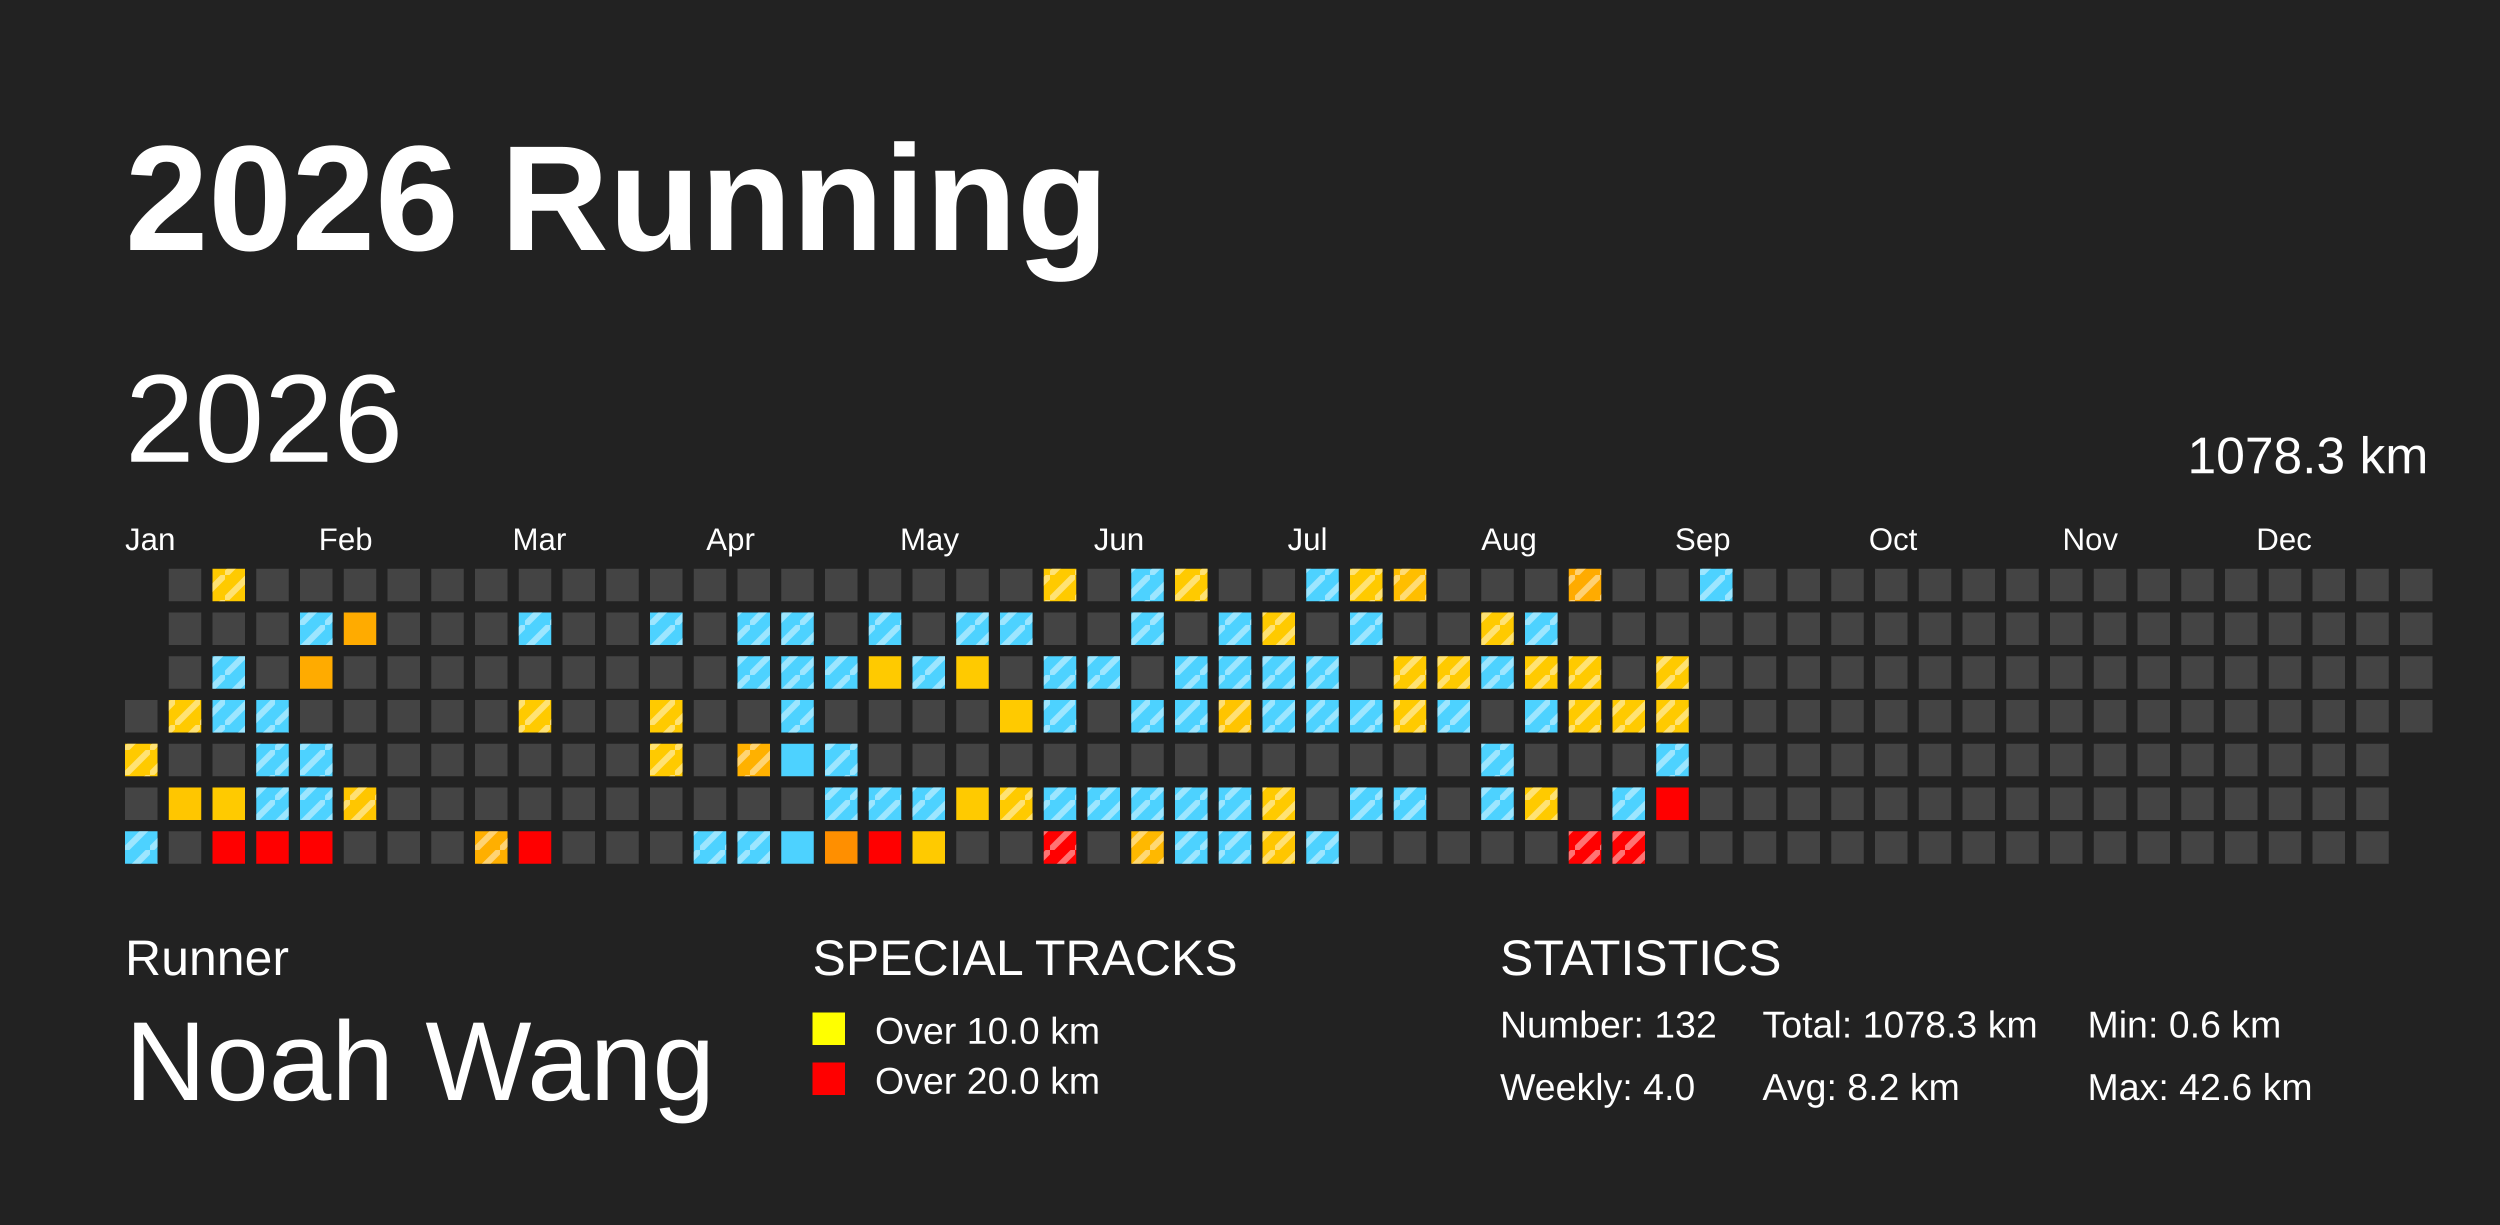
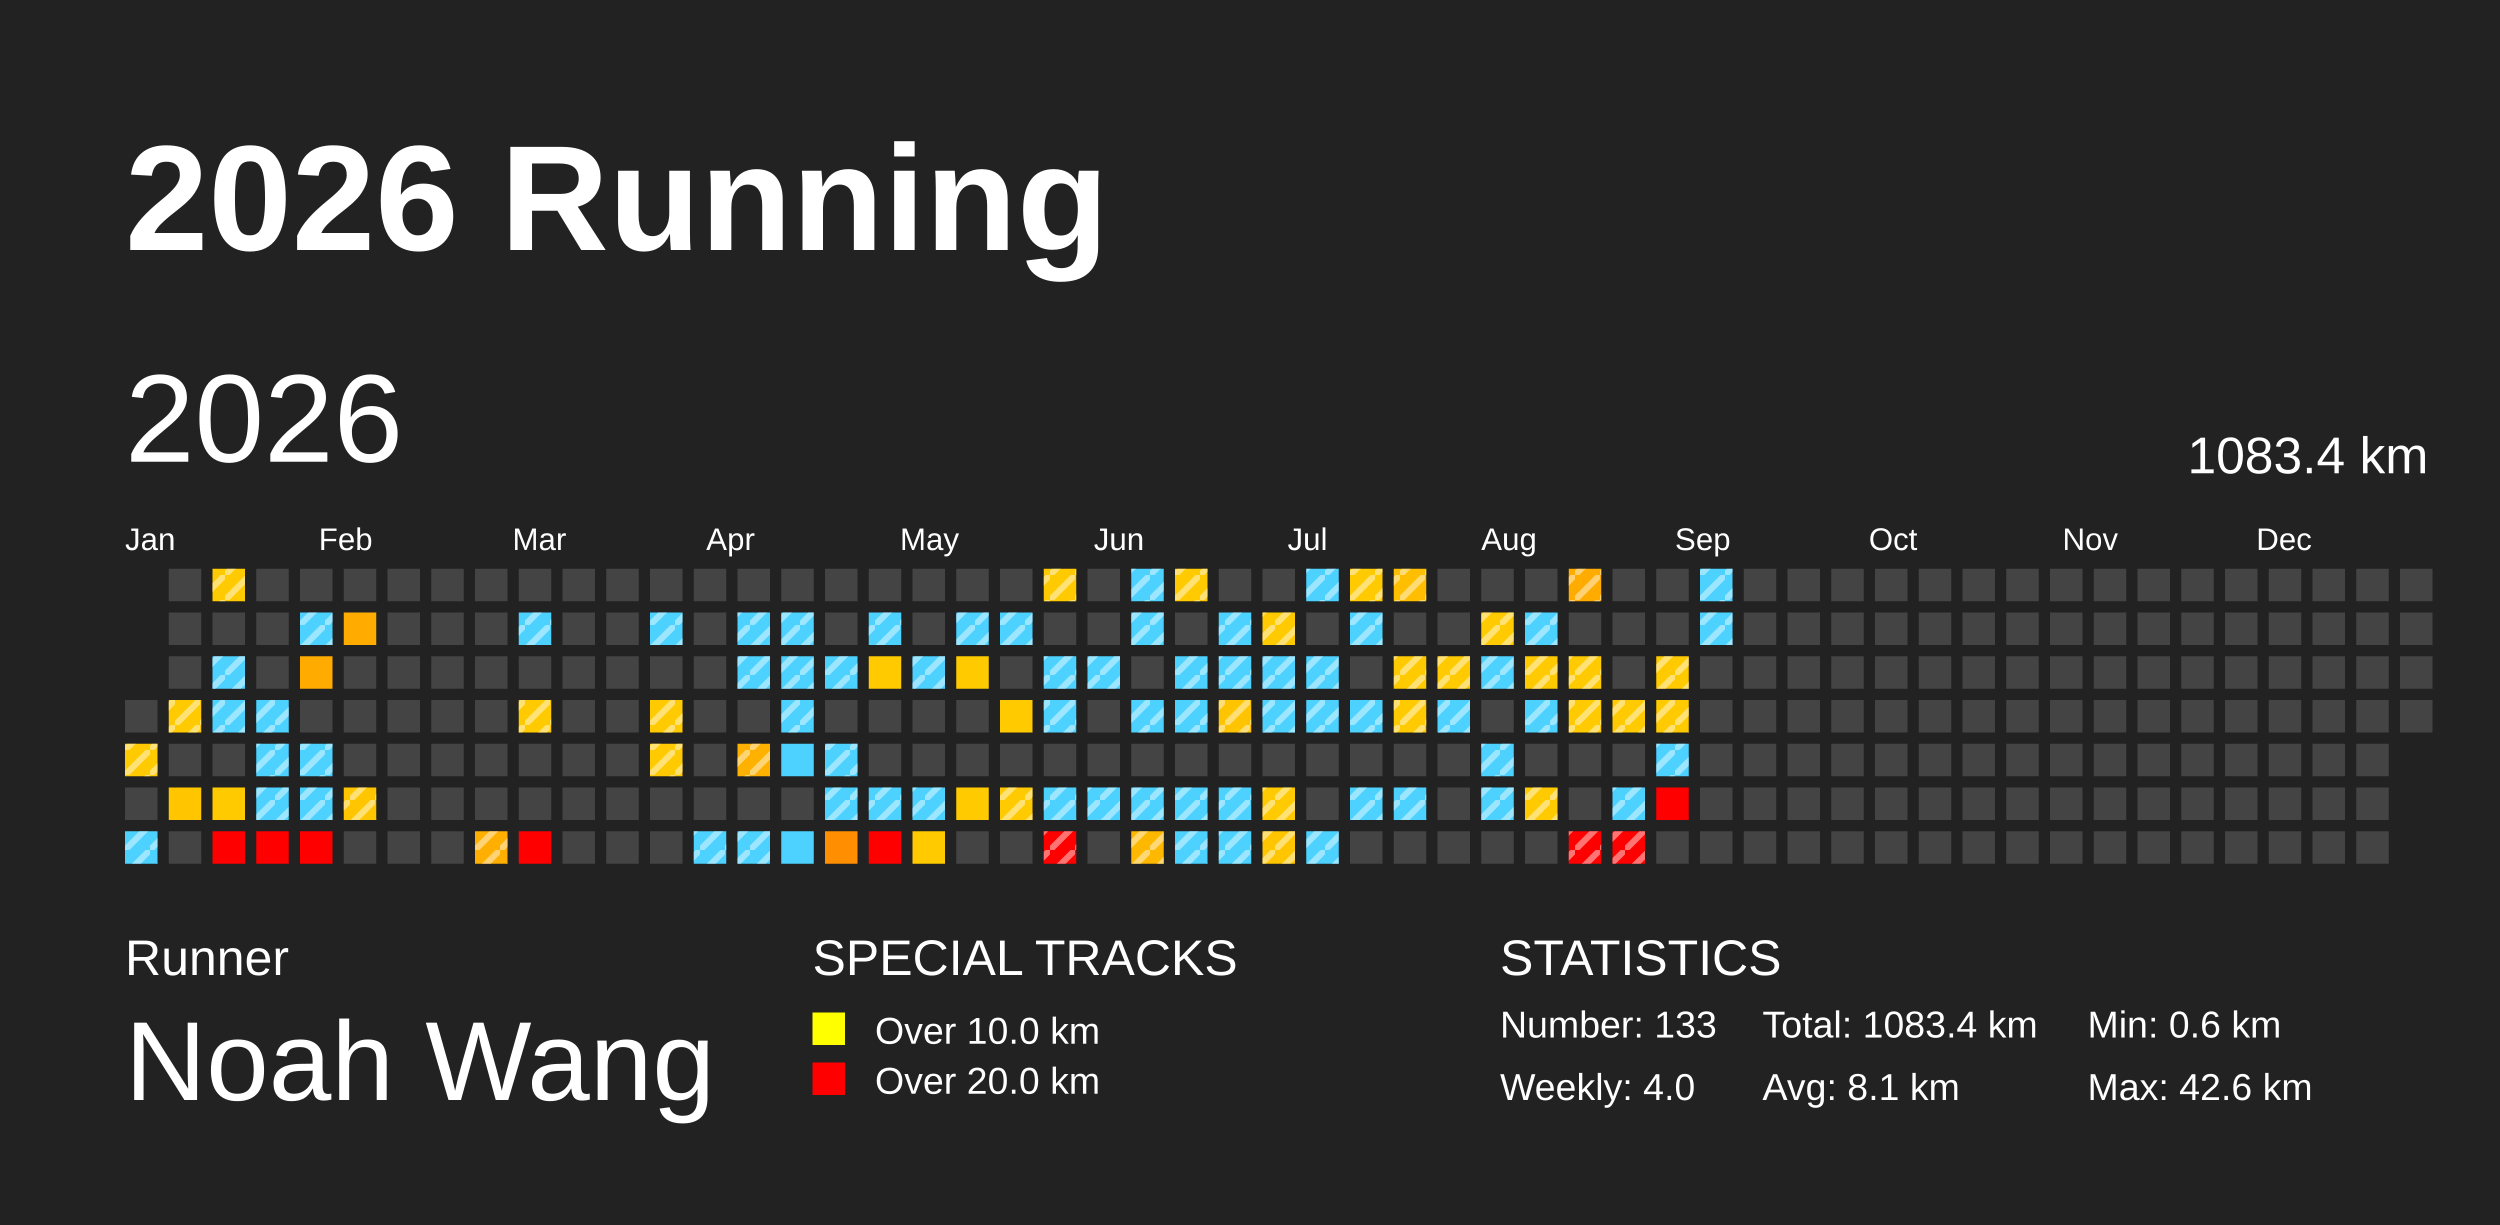
<svg xmlns="http://www.w3.org/2000/svg" baseProfile="full" height="98mm" version="1.1" viewBox="0,0,200,98" width="200mm">
  <defs>
    <pattern height="2" id="indoor-stripe" patternUnits="userSpaceOnUse" width="2">
      <line stroke="white" stroke-opacity="0.45" stroke-width="0.5" x1="0" x2="2" y1="2" y2="0" />
    </pattern>
  </defs>
  <rect fill="#222222" height="98" width="200" x="0" y="0" />
  <text fill="#FFFFFF" style="font-size:12px; font-family:Arial; font-weight:bold;" x="10" y="20">2026 Running</text>
  <text fill="#FFFFFF" style="font-size:4px; font-family:Arial" x="10" y="78">Runner</text>
  <text fill="#FFFFFF" style="font-size:9px; font-family:Arial" x="10" y="88">Noah Wang</text>
  <text fill="#FFFFFF" style="font-size:4px; font-family:Arial" x="65" y="78">SPECIAL TRACKS</text>
  <rect fill="yellow" height="2.6" width="2.6" x="65" y="81" />
  <text fill="#FFFFFF" style="font-size:3px; font-family:Arial" x="70" y="83.5">Over 10.0 km</text>
  <rect fill="red" height="2.6" width="2.6" x="65" y="85" />
  <text fill="#FFFFFF" style="font-size:3px; font-family:Arial" x="70" y="87.5">Over 20.0 km</text>
  <text fill="#FFFFFF" style="font-size:4px; font-family:Arial" x="120" y="78">STATISTICS</text>
-   <text fill="#FFFFFF" style="font-size:3px; font-family:Arial" x="120" y="83">Number: 132</text>
+   <text fill="#FFFFFF" style="font-size:3px; font-family:Arial" x="120" y="83">Number: 133</text>
  <text fill="#FFFFFF" style="font-size:3px; font-family:Arial" x="120" y="88">Weekly: 4.0</text>
-   <text fill="#FFFFFF" style="font-size:3px; font-family:Arial" x="141" y="83">Total: 1078.3 km</text>
-   <text fill="#FFFFFF" style="font-size:3px; font-family:Arial" x="141" y="88">Avg: 8.2 km</text>
+   <text fill="#FFFFFF" style="font-size:3px; font-family:Arial" x="141" y="83">Total: 1083.4 km</text>
+   <text fill="#FFFFFF" style="font-size:3px; font-family:Arial" x="141" y="88">Avg: 8.1 km</text>
  <text fill="#FFFFFF" style="font-size:3px; font-family:Arial" x="167" y="83">Min: 0.6 km</text>
  <text fill="#FFFFFF" style="font-size:3px; font-family:Arial" x="167" y="88">Max: 42.6 km</text>
  <text dominant-baseline="hanging" fill="#FFFFFF" style="font-size:10.0px; font-family:Arial;" x="10" y="30">2026</text>
-   <text dominant-baseline="hanging" fill="#FFFFFF" style="font-size:4.125px; font-family:Arial;" x="175" y="35">1078.3 km</text>
+   <text dominant-baseline="hanging" fill="#FFFFFF" style="font-size:4.125px; font-family:Arial;" x="175" y="35">1083.4 km</text>
  <text fill="#FFFFFF" style="font-size:2.5px; font-family:Arial" x="10.0" y="44">Jan</text>
  <text fill="#FFFFFF" style="font-size:2.5px; font-family:Arial" x="25.5" y="44">Feb</text>
  <text fill="#FFFFFF" style="font-size:2.5px; font-family:Arial" x="41.0" y="44">Mar</text>
  <text fill="#FFFFFF" style="font-size:2.5px; font-family:Arial" x="56.5" y="44">Apr</text>
  <text fill="#FFFFFF" style="font-size:2.5px; font-family:Arial" x="72.0" y="44">May</text>
  <text fill="#FFFFFF" style="font-size:2.5px; font-family:Arial" x="87.5" y="44">Jun</text>
  <text fill="#FFFFFF" style="font-size:2.5px; font-family:Arial" x="103.0" y="44">Jul</text>
  <text fill="#FFFFFF" style="font-size:2.5px; font-family:Arial" x="118.5" y="44">Aug</text>
  <text fill="#FFFFFF" style="font-size:2.5px; font-family:Arial" x="134.0" y="44">Sep</text>
  <text fill="#FFFFFF" style="font-size:2.5px; font-family:Arial" x="149.5" y="44">Oct</text>
  <text fill="#FFFFFF" style="font-size:2.5px; font-family:Arial" x="165.0" y="44">Nov</text>
  <text fill="#FFFFFF" style="font-size:2.5px; font-family:Arial" x="180.5" y="44">Dec</text>
  <rect fill="#444444" height="2.6" width="2.6" x="10.0" y="56.0" />
  <rect fill="#ffca00" height="2.6" width="2.6" x="10.0" y="59.5" />
  <rect fill="url(#indoor-stripe)" height="2.6" style="pointer-events: none;" width="2.6" x="10.0" y="59.5" />
  <rect fill="#444444" height="2.6" width="2.6" x="10.0" y="63.0" />
  <rect fill="#4dd2ff" height="2.6" width="2.6" x="10.0" y="66.5" />
  <rect fill="url(#indoor-stripe)" height="2.6" style="pointer-events: none;" width="2.6" x="10.0" y="66.5" />
  <rect fill="#444444" height="2.6" width="2.6" x="13.5" y="45.5" />
  <rect fill="#444444" height="2.6" width="2.6" x="13.5" y="49.0" />
  <rect fill="#444444" height="2.6" width="2.6" x="13.5" y="52.5" />
  <rect fill="#ffca00" height="2.6" width="2.6" x="13.5" y="56.0" />
  <rect fill="url(#indoor-stripe)" height="2.6" style="pointer-events: none;" width="2.6" x="13.5" y="56.0" />
  <rect fill="#444444" height="2.6" width="2.6" x="13.5" y="59.5" />
  <rect fill="#ffc600" height="2.6" width="2.6" x="13.5" y="63.0" />
  <rect fill="#444444" height="2.6" width="2.6" x="13.5" y="66.5" />
  <rect fill="#ffca00" height="2.6" width="2.6" x="17.0" y="45.5" />
  <rect fill="url(#indoor-stripe)" height="2.6" style="pointer-events: none;" width="2.6" x="17.0" y="45.5" />
  <rect fill="#444444" height="2.6" width="2.6" x="17.0" y="49.0" />
  <rect fill="#4dd2ff" height="2.6" width="2.6" x="17.0" y="52.5" />
  <rect fill="url(#indoor-stripe)" height="2.6" style="pointer-events: none;" width="2.6" x="17.0" y="52.5" />
  <rect fill="#4dd2ff" height="2.6" width="2.6" x="17.0" y="56.0" />
  <rect fill="url(#indoor-stripe)" height="2.6" style="pointer-events: none;" width="2.6" x="17.0" y="56.0" />
  <rect fill="#444444" height="2.6" width="2.6" x="17.0" y="59.5" />
  <rect fill="#ffca00" height="2.6" width="2.6" x="17.0" y="63.0" />
  <rect fill="red" height="2.6" width="2.6" x="17.0" y="66.5" />
  <rect fill="#444444" height="2.6" width="2.6" x="20.5" y="45.5" />
  <rect fill="#444444" height="2.6" width="2.6" x="20.5" y="49.0" />
  <rect fill="#444444" height="2.6" width="2.6" x="20.5" y="52.5" />
  <rect fill="#4dd2ff" height="2.6" width="2.6" x="20.5" y="56.0" />
  <rect fill="url(#indoor-stripe)" height="2.6" style="pointer-events: none;" width="2.6" x="20.5" y="56.0" />
  <rect fill="#4dd2ff" height="2.6" width="2.6" x="20.5" y="59.5" />
  <rect fill="url(#indoor-stripe)" height="2.6" style="pointer-events: none;" width="2.6" x="20.5" y="59.5" />
  <rect fill="#4dd2ff" height="2.6" width="2.6" x="20.5" y="63.0" />
  <rect fill="url(#indoor-stripe)" height="2.6" style="pointer-events: none;" width="2.6" x="20.5" y="63.0" />
  <rect fill="red" height="2.6" width="2.6" x="20.5" y="66.5" />
  <rect fill="#444444" height="2.6" width="2.6" x="24.0" y="45.5" />
  <rect fill="#4dd2ff" height="2.6" width="2.6" x="24.0" y="49.0" />
  <rect fill="url(#indoor-stripe)" height="2.6" style="pointer-events: none;" width="2.6" x="24.0" y="49.0" />
  <rect fill="#ffab00" height="2.6" width="2.6" x="24.0" y="52.5" />
  <rect fill="#444444" height="2.6" width="2.6" x="24.0" y="56.0" />
  <rect fill="#4dd2ff" height="2.6" width="2.6" x="24.0" y="59.5" />
  <rect fill="url(#indoor-stripe)" height="2.6" style="pointer-events: none;" width="2.6" x="24.0" y="59.5" />
  <rect fill="#4dd2ff" height="2.6" width="2.6" x="24.0" y="63.0" />
  <rect fill="url(#indoor-stripe)" height="2.6" style="pointer-events: none;" width="2.6" x="24.0" y="63.0" />
  <rect fill="red" height="2.6" width="2.6" x="24.0" y="66.5" />
  <rect fill="#444444" height="2.6" width="2.6" x="27.5" y="45.5" />
  <rect fill="#ffab00" height="2.6" width="2.6" x="27.5" y="49.0" />
  <rect fill="#444444" height="2.6" width="2.6" x="27.5" y="52.5" />
  <rect fill="#444444" height="2.6" width="2.6" x="27.5" y="56.0" />
  <rect fill="#444444" height="2.6" width="2.6" x="27.5" y="59.5" />
  <rect fill="#ffc600" height="2.6" width="2.6" x="27.5" y="63.0" />
  <rect fill="url(#indoor-stripe)" height="2.6" style="pointer-events: none;" width="2.6" x="27.5" y="63.0" />
  <rect fill="#444444" height="2.6" width="2.6" x="27.5" y="66.5" />
  <rect fill="#444444" height="2.6" width="2.6" x="31.0" y="45.5" />
  <rect fill="#444444" height="2.6" width="2.6" x="31.0" y="49.0" />
  <rect fill="#444444" height="2.6" width="2.6" x="31.0" y="52.5" />
  <rect fill="#444444" height="2.6" width="2.6" x="31.0" y="56.0" />
  <rect fill="#444444" height="2.6" width="2.6" x="31.0" y="59.5" />
  <rect fill="#444444" height="2.6" width="2.6" x="31.0" y="63.0" />
  <rect fill="#444444" height="2.6" width="2.6" x="31.0" y="66.5" />
  <rect fill="#444444" height="2.6" width="2.6" x="34.5" y="45.5" />
  <rect fill="#444444" height="2.6" width="2.6" x="34.5" y="49.0" />
  <rect fill="#444444" height="2.6" width="2.6" x="34.5" y="52.5" />
  <rect fill="#444444" height="2.6" width="2.6" x="34.5" y="56.0" />
  <rect fill="#444444" height="2.6" width="2.6" x="34.5" y="59.5" />
  <rect fill="#444444" height="2.6" width="2.6" x="34.5" y="63.0" />
  <rect fill="#444444" height="2.6" width="2.6" x="34.5" y="66.5" />
  <rect fill="#444444" height="2.6" width="2.6" x="38.0" y="45.5" />
  <rect fill="#444444" height="2.6" width="2.6" x="38.0" y="49.0" />
  <rect fill="#444444" height="2.6" width="2.6" x="38.0" y="52.5" />
  <rect fill="#444444" height="2.6" width="2.6" x="38.0" y="56.0" />
  <rect fill="#444444" height="2.6" width="2.6" x="38.0" y="59.5" />
  <rect fill="#444444" height="2.6" width="2.6" x="38.0" y="63.0" />
  <rect fill="#ffaf00" height="2.6" width="2.6" x="38.0" y="66.5" />
  <rect fill="url(#indoor-stripe)" height="2.6" style="pointer-events: none;" width="2.6" x="38.0" y="66.5" />
  <rect fill="#444444" height="2.6" width="2.6" x="41.5" y="45.5" />
  <rect fill="#4dd2ff" height="2.6" width="2.6" x="41.5" y="49.0" />
  <rect fill="url(#indoor-stripe)" height="2.6" style="pointer-events: none;" width="2.6" x="41.5" y="49.0" />
  <rect fill="#444444" height="2.6" width="2.6" x="41.5" y="52.5" />
  <rect fill="#ffca00" height="2.6" width="2.6" x="41.5" y="56.0" />
  <rect fill="url(#indoor-stripe)" height="2.6" style="pointer-events: none;" width="2.6" x="41.5" y="56.0" />
  <rect fill="#444444" height="2.6" width="2.6" x="41.5" y="59.5" />
  <rect fill="#444444" height="2.6" width="2.6" x="41.5" y="63.0" />
  <rect fill="red" height="2.6" width="2.6" x="41.5" y="66.5" />
  <rect fill="#444444" height="2.6" width="2.6" x="45.0" y="45.5" />
  <rect fill="#444444" height="2.6" width="2.6" x="45.0" y="49.0" />
  <rect fill="#444444" height="2.6" width="2.6" x="45.0" y="52.5" />
  <rect fill="#444444" height="2.6" width="2.6" x="45.0" y="56.0" />
  <rect fill="#444444" height="2.6" width="2.6" x="45.0" y="59.5" />
  <rect fill="#444444" height="2.6" width="2.6" x="45.0" y="63.0" />
  <rect fill="#444444" height="2.6" width="2.6" x="45.0" y="66.5" />
  <rect fill="#444444" height="2.6" width="2.6" x="48.5" y="45.5" />
  <rect fill="#444444" height="2.6" width="2.6" x="48.5" y="49.0" />
  <rect fill="#444444" height="2.6" width="2.6" x="48.5" y="52.5" />
  <rect fill="#444444" height="2.6" width="2.6" x="48.5" y="56.0" />
  <rect fill="#444444" height="2.6" width="2.6" x="48.5" y="59.5" />
  <rect fill="#444444" height="2.6" width="2.6" x="48.5" y="63.0" />
  <rect fill="#444444" height="2.6" width="2.6" x="48.5" y="66.5" />
  <rect fill="#444444" height="2.6" width="2.6" x="52.0" y="45.5" />
  <rect fill="#4dd2ff" height="2.6" width="2.6" x="52.0" y="49.0" />
  <rect fill="url(#indoor-stripe)" height="2.6" style="pointer-events: none;" width="2.6" x="52.0" y="49.0" />
  <rect fill="#444444" height="2.6" width="2.6" x="52.0" y="52.5" />
  <rect fill="#ffca00" height="2.6" width="2.6" x="52.0" y="56.0" />
  <rect fill="url(#indoor-stripe)" height="2.6" style="pointer-events: none;" width="2.6" x="52.0" y="56.0" />
  <rect fill="#ffca00" height="2.6" width="2.6" x="52.0" y="59.5" />
  <rect fill="url(#indoor-stripe)" height="2.6" style="pointer-events: none;" width="2.6" x="52.0" y="59.5" />
  <rect fill="#444444" height="2.6" width="2.6" x="52.0" y="63.0" />
  <rect fill="#444444" height="2.6" width="2.6" x="52.0" y="66.5" />
  <rect fill="#444444" height="2.6" width="2.6" x="55.5" y="45.5" />
  <rect fill="#444444" height="2.6" width="2.6" x="55.5" y="49.0" />
  <rect fill="#444444" height="2.6" width="2.6" x="55.5" y="52.5" />
  <rect fill="#444444" height="2.6" width="2.6" x="55.5" y="56.0" />
  <rect fill="#444444" height="2.6" width="2.6" x="55.5" y="59.5" />
  <rect fill="#444444" height="2.6" width="2.6" x="55.5" y="63.0" />
  <rect fill="#4dd2ff" height="2.6" width="2.6" x="55.5" y="66.5" />
  <rect fill="url(#indoor-stripe)" height="2.6" style="pointer-events: none;" width="2.6" x="55.5" y="66.5" />
  <rect fill="#444444" height="2.6" width="2.6" x="59.0" y="45.5" />
  <rect fill="#4dd2ff" height="2.6" width="2.6" x="59.0" y="49.0" />
  <rect fill="url(#indoor-stripe)" height="2.6" style="pointer-events: none;" width="2.6" x="59.0" y="49.0" />
  <rect fill="#4dd2ff" height="2.6" width="2.6" x="59.0" y="52.5" />
  <rect fill="url(#indoor-stripe)" height="2.6" style="pointer-events: none;" width="2.6" x="59.0" y="52.5" />
  <rect fill="#444444" height="2.6" width="2.6" x="59.0" y="56.0" />
  <rect fill="#ffb100" height="2.6" width="2.6" x="59.0" y="59.5" />
  <rect fill="url(#indoor-stripe)" height="2.6" style="pointer-events: none;" width="2.6" x="59.0" y="59.5" />
  <rect fill="#444444" height="2.6" width="2.6" x="59.0" y="63.0" />
  <rect fill="#4dd2ff" height="2.6" width="2.6" x="59.0" y="66.5" />
  <rect fill="url(#indoor-stripe)" height="2.6" style="pointer-events: none;" width="2.6" x="59.0" y="66.5" />
  <rect fill="#444444" height="2.6" width="2.6" x="62.5" y="45.5" />
  <rect fill="#4dd2ff" height="2.6" width="2.6" x="62.5" y="49.0" />
  <rect fill="url(#indoor-stripe)" height="2.6" style="pointer-events: none;" width="2.6" x="62.5" y="49.0" />
  <rect fill="#4dd2ff" height="2.6" width="2.6" x="62.5" y="52.5" />
  <rect fill="url(#indoor-stripe)" height="2.6" style="pointer-events: none;" width="2.6" x="62.5" y="52.5" />
  <rect fill="#4dd2ff" height="2.6" width="2.6" x="62.5" y="56.0" />
  <rect fill="url(#indoor-stripe)" height="2.6" style="pointer-events: none;" width="2.6" x="62.5" y="56.0" />
  <rect fill="#4dd2ff" height="2.6" width="2.6" x="62.5" y="59.5" />
  <rect fill="#444444" height="2.6" width="2.6" x="62.5" y="63.0" />
  <rect fill="#4dd2ff" height="2.6" width="2.6" x="62.5" y="66.5" />
  <rect fill="#444444" height="2.6" width="2.6" x="66.0" y="45.5" />
  <rect fill="#444444" height="2.6" width="2.6" x="66.0" y="49.0" />
  <rect fill="#4dd2ff" height="2.6" width="2.6" x="66.0" y="52.5" />
  <rect fill="url(#indoor-stripe)" height="2.6" style="pointer-events: none;" width="2.6" x="66.0" y="52.5" />
  <rect fill="#444444" height="2.6" width="2.6" x="66.0" y="56.0" />
  <rect fill="#4dd2ff" height="2.6" width="2.6" x="66.0" y="59.5" />
  <rect fill="url(#indoor-stripe)" height="2.6" style="pointer-events: none;" width="2.6" x="66.0" y="59.5" />
  <rect fill="#4dd2ff" height="2.6" width="2.6" x="66.0" y="63.0" />
  <rect fill="url(#indoor-stripe)" height="2.6" style="pointer-events: none;" width="2.6" x="66.0" y="63.0" />
  <rect fill="#ff8f00" height="2.6" width="2.6" x="66.0" y="66.5" />
  <rect fill="#444444" height="2.6" width="2.6" x="69.5" y="45.5" />
  <rect fill="#4dd2ff" height="2.6" width="2.6" x="69.5" y="49.0" />
  <rect fill="url(#indoor-stripe)" height="2.6" style="pointer-events: none;" width="2.6" x="69.5" y="49.0" />
  <rect fill="#ffca00" height="2.6" width="2.6" x="69.5" y="52.5" />
  <rect fill="#444444" height="2.6" width="2.6" x="69.5" y="56.0" />
  <rect fill="#444444" height="2.6" width="2.6" x="69.5" y="59.5" />
  <rect fill="#4dd2ff" height="2.6" width="2.6" x="69.5" y="63.0" />
  <rect fill="url(#indoor-stripe)" height="2.6" style="pointer-events: none;" width="2.6" x="69.5" y="63.0" />
  <rect fill="red" height="2.6" width="2.6" x="69.5" y="66.5" />
  <rect fill="#444444" height="2.6" width="2.6" x="73.0" y="45.5" />
  <rect fill="#444444" height="2.6" width="2.6" x="73.0" y="49.0" />
  <rect fill="#4dd2ff" height="2.6" width="2.6" x="73.0" y="52.5" />
  <rect fill="url(#indoor-stripe)" height="2.6" style="pointer-events: none;" width="2.6" x="73.0" y="52.5" />
  <rect fill="#444444" height="2.6" width="2.6" x="73.0" y="56.0" />
  <rect fill="#444444" height="2.6" width="2.6" x="73.0" y="59.5" />
  <rect fill="#4dd2ff" height="2.6" width="2.6" x="73.0" y="63.0" />
  <rect fill="url(#indoor-stripe)" height="2.6" style="pointer-events: none;" width="2.6" x="73.0" y="63.0" />
  <rect fill="#ffca00" height="2.6" width="2.6" x="73.0" y="66.5" />
  <rect fill="#444444" height="2.6" width="2.6" x="76.5" y="45.5" />
  <rect fill="#4dd2ff" height="2.6" width="2.6" x="76.5" y="49.0" />
  <rect fill="url(#indoor-stripe)" height="2.6" style="pointer-events: none;" width="2.6" x="76.5" y="49.0" />
  <rect fill="#ffca00" height="2.6" width="2.6" x="76.5" y="52.5" />
  <rect fill="#444444" height="2.6" width="2.6" x="76.5" y="56.0" />
  <rect fill="#444444" height="2.6" width="2.6" x="76.5" y="59.5" />
  <rect fill="#ffca00" height="2.6" width="2.6" x="76.5" y="63.0" />
  <rect fill="#444444" height="2.6" width="2.6" x="76.5" y="66.5" />
  <rect fill="#444444" height="2.6" width="2.6" x="80.0" y="45.5" />
  <rect fill="#4dd2ff" height="2.6" width="2.6" x="80.0" y="49.0" />
  <rect fill="url(#indoor-stripe)" height="2.6" style="pointer-events: none;" width="2.6" x="80.0" y="49.0" />
  <rect fill="#444444" height="2.6" width="2.6" x="80.0" y="52.5" />
  <rect fill="#ffca00" height="2.6" width="2.6" x="80.0" y="56.0" />
  <rect fill="#444444" height="2.6" width="2.6" x="80.0" y="59.5" />
  <rect fill="#ffca00" height="2.6" width="2.6" x="80.0" y="63.0" />
  <rect fill="url(#indoor-stripe)" height="2.6" style="pointer-events: none;" width="2.6" x="80.0" y="63.0" />
  <rect fill="#444444" height="2.6" width="2.6" x="80.0" y="66.5" />
  <rect fill="#ffca00" height="2.6" width="2.6" x="83.5" y="45.5" />
  <rect fill="url(#indoor-stripe)" height="2.6" style="pointer-events: none;" width="2.6" x="83.5" y="45.5" />
  <rect fill="#444444" height="2.6" width="2.6" x="83.5" y="49.0" />
  <rect fill="#4dd2ff" height="2.6" width="2.6" x="83.5" y="52.5" />
  <rect fill="url(#indoor-stripe)" height="2.6" style="pointer-events: none;" width="2.6" x="83.5" y="52.5" />
  <rect fill="#4dd2ff" height="2.6" width="2.6" x="83.5" y="56.0" />
  <rect fill="url(#indoor-stripe)" height="2.6" style="pointer-events: none;" width="2.6" x="83.5" y="56.0" />
  <rect fill="#444444" height="2.6" width="2.6" x="83.5" y="59.5" />
  <rect fill="#4dd2ff" height="2.6" width="2.6" x="83.5" y="63.0" />
  <rect fill="url(#indoor-stripe)" height="2.6" style="pointer-events: none;" width="2.6" x="83.5" y="63.0" />
  <rect fill="red" height="2.6" width="2.6" x="83.5" y="66.5" />
  <rect fill="url(#indoor-stripe)" height="2.6" style="pointer-events: none;" width="2.6" x="83.5" y="66.5" />
  <rect fill="#444444" height="2.6" width="2.6" x="87.0" y="45.5" />
  <rect fill="#444444" height="2.6" width="2.6" x="87.0" y="49.0" />
  <rect fill="#4dd2ff" height="2.6" width="2.6" x="87.0" y="52.5" />
  <rect fill="url(#indoor-stripe)" height="2.6" style="pointer-events: none;" width="2.6" x="87.0" y="52.5" />
  <rect fill="#444444" height="2.6" width="2.6" x="87.0" y="56.0" />
  <rect fill="#444444" height="2.6" width="2.6" x="87.0" y="59.5" />
  <rect fill="#4dd2ff" height="2.6" width="2.6" x="87.0" y="63.0" />
  <rect fill="url(#indoor-stripe)" height="2.6" style="pointer-events: none;" width="2.6" x="87.0" y="63.0" />
  <rect fill="#444444" height="2.6" width="2.6" x="87.0" y="66.5" />
  <rect fill="#4dd2ff" height="2.6" width="2.6" x="90.5" y="45.5" />
  <rect fill="url(#indoor-stripe)" height="2.6" style="pointer-events: none;" width="2.6" x="90.5" y="45.5" />
  <rect fill="#4dd2ff" height="2.6" width="2.6" x="90.5" y="49.0" />
  <rect fill="url(#indoor-stripe)" height="2.6" style="pointer-events: none;" width="2.6" x="90.5" y="49.0" />
  <rect fill="#444444" height="2.6" width="2.6" x="90.5" y="52.5" />
  <rect fill="#4dd2ff" height="2.6" width="2.6" x="90.5" y="56.0" />
  <rect fill="url(#indoor-stripe)" height="2.6" style="pointer-events: none;" width="2.6" x="90.5" y="56.0" />
  <rect fill="#444444" height="2.6" width="2.6" x="90.5" y="59.5" />
  <rect fill="#4dd2ff" height="2.6" width="2.6" x="90.5" y="63.0" />
  <rect fill="url(#indoor-stripe)" height="2.6" style="pointer-events: none;" width="2.6" x="90.5" y="63.0" />
  <rect fill="#ffb800" height="2.6" width="2.6" x="90.5" y="66.5" />
  <rect fill="url(#indoor-stripe)" height="2.6" style="pointer-events: none;" width="2.6" x="90.5" y="66.5" />
  <rect fill="#ffca00" height="2.6" width="2.6" x="94.0" y="45.5" />
  <rect fill="url(#indoor-stripe)" height="2.6" style="pointer-events: none;" width="2.6" x="94.0" y="45.5" />
  <rect fill="#444444" height="2.6" width="2.6" x="94.0" y="49.0" />
  <rect fill="#4dd2ff" height="2.6" width="2.6" x="94.0" y="52.5" />
  <rect fill="url(#indoor-stripe)" height="2.6" style="pointer-events: none;" width="2.6" x="94.0" y="52.5" />
  <rect fill="#4dd2ff" height="2.6" width="2.6" x="94.0" y="56.0" />
  <rect fill="url(#indoor-stripe)" height="2.6" style="pointer-events: none;" width="2.6" x="94.0" y="56.0" />
  <rect fill="#444444" height="2.6" width="2.6" x="94.0" y="59.5" />
  <rect fill="#4dd2ff" height="2.6" width="2.6" x="94.0" y="63.0" />
  <rect fill="url(#indoor-stripe)" height="2.6" style="pointer-events: none;" width="2.6" x="94.0" y="63.0" />
  <rect fill="#4dd2ff" height="2.6" width="2.6" x="94.0" y="66.5" />
  <rect fill="url(#indoor-stripe)" height="2.6" style="pointer-events: none;" width="2.6" x="94.0" y="66.5" />
  <rect fill="#444444" height="2.6" width="2.6" x="97.5" y="45.5" />
  <rect fill="#4dd2ff" height="2.6" width="2.6" x="97.5" y="49.0" />
  <rect fill="url(#indoor-stripe)" height="2.6" style="pointer-events: none;" width="2.6" x="97.5" y="49.0" />
  <rect fill="#4dd2ff" height="2.6" width="2.6" x="97.5" y="52.5" />
  <rect fill="url(#indoor-stripe)" height="2.6" style="pointer-events: none;" width="2.6" x="97.5" y="52.5" />
  <rect fill="#ffc400" height="2.6" width="2.6" x="97.5" y="56.0" />
  <rect fill="url(#indoor-stripe)" height="2.6" style="pointer-events: none;" width="2.6" x="97.5" y="56.0" />
  <rect fill="#444444" height="2.6" width="2.6" x="97.5" y="59.5" />
  <rect fill="#4dd2ff" height="2.6" width="2.6" x="97.5" y="63.0" />
  <rect fill="url(#indoor-stripe)" height="2.6" style="pointer-events: none;" width="2.6" x="97.5" y="63.0" />
  <rect fill="#4dd2ff" height="2.6" width="2.6" x="97.5" y="66.5" />
  <rect fill="url(#indoor-stripe)" height="2.6" style="pointer-events: none;" width="2.6" x="97.5" y="66.5" />
  <rect fill="#444444" height="2.6" width="2.6" x="101.0" y="45.5" />
  <rect fill="#ffca00" height="2.6" width="2.6" x="101.0" y="49.0" />
  <rect fill="url(#indoor-stripe)" height="2.6" style="pointer-events: none;" width="2.6" x="101.0" y="49.0" />
  <rect fill="#4dd2ff" height="2.6" width="2.6" x="101.0" y="52.5" />
  <rect fill="url(#indoor-stripe)" height="2.6" style="pointer-events: none;" width="2.6" x="101.0" y="52.5" />
  <rect fill="#4dd2ff" height="2.6" width="2.6" x="101.0" y="56.0" />
  <rect fill="url(#indoor-stripe)" height="2.6" style="pointer-events: none;" width="2.6" x="101.0" y="56.0" />
  <rect fill="#444444" height="2.6" width="2.6" x="101.0" y="59.5" />
  <rect fill="#ffca00" height="2.6" width="2.6" x="101.0" y="63.0" />
  <rect fill="url(#indoor-stripe)" height="2.6" style="pointer-events: none;" width="2.6" x="101.0" y="63.0" />
  <rect fill="#ffc600" height="2.6" width="2.6" x="101.0" y="66.5" />
  <rect fill="url(#indoor-stripe)" height="2.6" style="pointer-events: none;" width="2.6" x="101.0" y="66.5" />
  <rect fill="#4dd2ff" height="2.6" width="2.6" x="104.5" y="45.5" />
  <rect fill="url(#indoor-stripe)" height="2.6" style="pointer-events: none;" width="2.6" x="104.5" y="45.5" />
  <rect fill="#444444" height="2.6" width="2.6" x="104.5" y="49.0" />
  <rect fill="#4dd2ff" height="2.6" width="2.6" x="104.5" y="52.5" />
  <rect fill="url(#indoor-stripe)" height="2.6" style="pointer-events: none;" width="2.6" x="104.5" y="52.5" />
  <rect fill="#4dd2ff" height="2.6" width="2.6" x="104.5" y="56.0" />
  <rect fill="url(#indoor-stripe)" height="2.6" style="pointer-events: none;" width="2.6" x="104.5" y="56.0" />
  <rect fill="#444444" height="2.6" width="2.6" x="104.5" y="59.5" />
  <rect fill="#444444" height="2.6" width="2.6" x="104.5" y="63.0" />
  <rect fill="#4dd2ff" height="2.6" width="2.6" x="104.5" y="66.5" />
  <rect fill="url(#indoor-stripe)" height="2.6" style="pointer-events: none;" width="2.6" x="104.5" y="66.5" />
  <rect fill="#ffca00" height="2.6" width="2.6" x="108.0" y="45.5" />
  <rect fill="url(#indoor-stripe)" height="2.6" style="pointer-events: none;" width="2.6" x="108.0" y="45.5" />
  <rect fill="#4dd2ff" height="2.6" width="2.6" x="108.0" y="49.0" />
  <rect fill="url(#indoor-stripe)" height="2.6" style="pointer-events: none;" width="2.6" x="108.0" y="49.0" />
  <rect fill="#444444" height="2.6" width="2.6" x="108.0" y="52.5" />
  <rect fill="#4dd2ff" height="2.6" width="2.6" x="108.0" y="56.0" />
  <rect fill="url(#indoor-stripe)" height="2.6" style="pointer-events: none;" width="2.6" x="108.0" y="56.0" />
  <rect fill="#444444" height="2.6" width="2.6" x="108.0" y="59.5" />
  <rect fill="#4dd2ff" height="2.6" width="2.6" x="108.0" y="63.0" />
  <rect fill="url(#indoor-stripe)" height="2.6" style="pointer-events: none;" width="2.6" x="108.0" y="63.0" />
  <rect fill="#444444" height="2.6" width="2.6" x="108.0" y="66.5" />
  <rect fill="#ffbe00" height="2.6" width="2.6" x="111.5" y="45.5" />
  <rect fill="url(#indoor-stripe)" height="2.6" style="pointer-events: none;" width="2.6" x="111.5" y="45.5" />
  <rect fill="#444444" height="2.6" width="2.6" x="111.5" y="49.0" />
  <rect fill="#ffca00" height="2.6" width="2.6" x="111.5" y="52.5" />
  <rect fill="url(#indoor-stripe)" height="2.6" style="pointer-events: none;" width="2.6" x="111.5" y="52.5" />
  <rect fill="#ffca00" height="2.6" width="2.6" x="111.5" y="56.0" />
  <rect fill="url(#indoor-stripe)" height="2.6" style="pointer-events: none;" width="2.6" x="111.5" y="56.0" />
  <rect fill="#444444" height="2.6" width="2.6" x="111.5" y="59.5" />
  <rect fill="#4dd2ff" height="2.6" width="2.6" x="111.5" y="63.0" />
  <rect fill="url(#indoor-stripe)" height="2.6" style="pointer-events: none;" width="2.6" x="111.5" y="63.0" />
  <rect fill="#444444" height="2.6" width="2.6" x="111.5" y="66.5" />
  <rect fill="#444444" height="2.6" width="2.6" x="115.0" y="45.5" />
  <rect fill="#444444" height="2.6" width="2.6" x="115.0" y="49.0" />
  <rect fill="#ffca00" height="2.6" width="2.6" x="115.0" y="52.5" />
  <rect fill="url(#indoor-stripe)" height="2.6" style="pointer-events: none;" width="2.6" x="115.0" y="52.5" />
  <rect fill="#4dd2ff" height="2.6" width="2.6" x="115.0" y="56.0" />
  <rect fill="url(#indoor-stripe)" height="2.6" style="pointer-events: none;" width="2.6" x="115.0" y="56.0" />
  <rect fill="#444444" height="2.6" width="2.6" x="115.0" y="59.5" />
  <rect fill="#444444" height="2.6" width="2.6" x="115.0" y="63.0" />
  <rect fill="#444444" height="2.6" width="2.6" x="115.0" y="66.5" />
  <rect fill="#444444" height="2.6" width="2.6" x="118.5" y="45.5" />
  <rect fill="#ffca00" height="2.6" width="2.6" x="118.5" y="49.0" />
  <rect fill="url(#indoor-stripe)" height="2.6" style="pointer-events: none;" width="2.6" x="118.5" y="49.0" />
  <rect fill="#4dd2ff" height="2.6" width="2.6" x="118.5" y="52.5" />
  <rect fill="url(#indoor-stripe)" height="2.6" style="pointer-events: none;" width="2.6" x="118.5" y="52.5" />
  <rect fill="#444444" height="2.6" width="2.6" x="118.5" y="56.0" />
  <rect fill="#4dd2ff" height="2.6" width="2.6" x="118.5" y="59.5" />
  <rect fill="url(#indoor-stripe)" height="2.6" style="pointer-events: none;" width="2.6" x="118.5" y="59.5" />
  <rect fill="#4dd2ff" height="2.6" width="2.6" x="118.5" y="63.0" />
  <rect fill="url(#indoor-stripe)" height="2.6" style="pointer-events: none;" width="2.6" x="118.5" y="63.0" />
  <rect fill="#444444" height="2.6" width="2.6" x="118.5" y="66.5" />
  <rect fill="#444444" height="2.6" width="2.6" x="122.0" y="45.5" />
  <rect fill="#4dd2ff" height="2.6" width="2.6" x="122.0" y="49.0" />
  <rect fill="url(#indoor-stripe)" height="2.6" style="pointer-events: none;" width="2.6" x="122.0" y="49.0" />
  <rect fill="#ffca00" height="2.6" width="2.6" x="122.0" y="52.5" />
  <rect fill="url(#indoor-stripe)" height="2.6" style="pointer-events: none;" width="2.6" x="122.0" y="52.5" />
  <rect fill="#4dd2ff" height="2.6" width="2.6" x="122.0" y="56.0" />
  <rect fill="url(#indoor-stripe)" height="2.6" style="pointer-events: none;" width="2.6" x="122.0" y="56.0" />
  <rect fill="#444444" height="2.6" width="2.6" x="122.0" y="59.5" />
  <rect fill="#ffca00" height="2.6" width="2.6" x="122.0" y="63.0" />
  <rect fill="url(#indoor-stripe)" height="2.6" style="pointer-events: none;" width="2.6" x="122.0" y="63.0" />
  <rect fill="#444444" height="2.6" width="2.6" x="122.0" y="66.5" />
  <rect fill="#ffab00" height="2.6" width="2.6" x="125.5" y="45.5" />
  <rect fill="url(#indoor-stripe)" height="2.6" style="pointer-events: none;" width="2.6" x="125.5" y="45.5" />
  <rect fill="#444444" height="2.6" width="2.6" x="125.5" y="49.0" />
  <rect fill="#ffca00" height="2.6" width="2.6" x="125.5" y="52.5" />
  <rect fill="url(#indoor-stripe)" height="2.6" style="pointer-events: none;" width="2.6" x="125.5" y="52.5" />
  <rect fill="#ffca00" height="2.6" width="2.6" x="125.5" y="56.0" />
  <rect fill="url(#indoor-stripe)" height="2.6" style="pointer-events: none;" width="2.6" x="125.5" y="56.0" />
  <rect fill="#444444" height="2.6" width="2.6" x="125.5" y="59.5" />
  <rect fill="#444444" height="2.6" width="2.6" x="125.5" y="63.0" />
  <rect fill="red" height="2.6" width="2.6" x="125.5" y="66.5" />
  <rect fill="url(#indoor-stripe)" height="2.6" style="pointer-events: none;" width="2.6" x="125.5" y="66.5" />
  <rect fill="#444444" height="2.6" width="2.6" x="129.0" y="45.5" />
  <rect fill="#444444" height="2.6" width="2.6" x="129.0" y="49.0" />
  <rect fill="#444444" height="2.6" width="2.6" x="129.0" y="52.5" />
  <rect fill="#ffca00" height="2.6" width="2.6" x="129.0" y="56.0" />
  <rect fill="url(#indoor-stripe)" height="2.6" style="pointer-events: none;" width="2.6" x="129.0" y="56.0" />
  <rect fill="#444444" height="2.6" width="2.6" x="129.0" y="59.5" />
  <rect fill="#4dd2ff" height="2.6" width="2.6" x="129.0" y="63.0" />
  <rect fill="url(#indoor-stripe)" height="2.6" style="pointer-events: none;" width="2.6" x="129.0" y="63.0" />
  <rect fill="red" height="2.6" width="2.6" x="129.0" y="66.5" />
  <rect fill="url(#indoor-stripe)" height="2.6" style="pointer-events: none;" width="2.6" x="129.0" y="66.5" />
  <rect fill="#444444" height="2.6" width="2.6" x="132.5" y="45.5" />
  <rect fill="#444444" height="2.6" width="2.6" x="132.5" y="49.0" />
  <rect fill="#ffca00" height="2.6" width="2.6" x="132.5" y="52.5" />
  <rect fill="url(#indoor-stripe)" height="2.6" style="pointer-events: none;" width="2.6" x="132.5" y="52.5" />
  <rect fill="#ffca00" height="2.6" width="2.6" x="132.5" y="56.0" />
  <rect fill="url(#indoor-stripe)" height="2.6" style="pointer-events: none;" width="2.6" x="132.5" y="56.0" />
  <rect fill="#4dd2ff" height="2.6" width="2.6" x="132.5" y="59.5" />
  <rect fill="url(#indoor-stripe)" height="2.6" style="pointer-events: none;" width="2.6" x="132.5" y="59.5" />
  <rect fill="red" height="2.6" width="2.6" x="132.5" y="63.0" />
  <rect fill="#444444" height="2.6" width="2.6" x="132.5" y="66.5" />
  <rect fill="#4dd2ff" height="2.6" width="2.6" x="136.0" y="45.5" />
  <rect fill="url(#indoor-stripe)" height="2.6" style="pointer-events: none;" width="2.6" x="136.0" y="45.5" />
-   <rect fill="#444444" height="2.6" width="2.6" x="136.0" y="49.0" />
+   <rect fill="#4dd2ff" height="2.6" width="2.6" x="136.0" y="49.0" />
+   <rect fill="url(#indoor-stripe)" height="2.6" style="pointer-events: none;" width="2.6" x="136.0" y="49.0" />
  <rect fill="#444444" height="2.6" width="2.6" x="136.0" y="52.5" />
  <rect fill="#444444" height="2.6" width="2.6" x="136.0" y="56.0" />
  <rect fill="#444444" height="2.6" width="2.6" x="136.0" y="59.5" />
  <rect fill="#444444" height="2.6" width="2.6" x="136.0" y="63.0" />
  <rect fill="#444444" height="2.6" width="2.6" x="136.0" y="66.5" />
  <rect fill="#444444" height="2.6" width="2.6" x="139.5" y="45.5" />
  <rect fill="#444444" height="2.6" width="2.6" x="139.5" y="49.0" />
  <rect fill="#444444" height="2.6" width="2.6" x="139.5" y="52.5" />
  <rect fill="#444444" height="2.6" width="2.6" x="139.5" y="56.0" />
  <rect fill="#444444" height="2.6" width="2.6" x="139.5" y="59.5" />
  <rect fill="#444444" height="2.6" width="2.6" x="139.5" y="63.0" />
  <rect fill="#444444" height="2.6" width="2.6" x="139.5" y="66.5" />
  <rect fill="#444444" height="2.6" width="2.6" x="143.0" y="45.5" />
  <rect fill="#444444" height="2.6" width="2.6" x="143.0" y="49.0" />
  <rect fill="#444444" height="2.6" width="2.6" x="143.0" y="52.5" />
  <rect fill="#444444" height="2.6" width="2.6" x="143.0" y="56.0" />
  <rect fill="#444444" height="2.6" width="2.6" x="143.0" y="59.5" />
  <rect fill="#444444" height="2.6" width="2.6" x="143.0" y="63.0" />
  <rect fill="#444444" height="2.6" width="2.6" x="143.0" y="66.5" />
  <rect fill="#444444" height="2.6" width="2.6" x="146.5" y="45.5" />
  <rect fill="#444444" height="2.6" width="2.6" x="146.5" y="49.0" />
  <rect fill="#444444" height="2.6" width="2.6" x="146.5" y="52.5" />
  <rect fill="#444444" height="2.6" width="2.6" x="146.5" y="56.0" />
  <rect fill="#444444" height="2.6" width="2.6" x="146.5" y="59.5" />
  <rect fill="#444444" height="2.6" width="2.6" x="146.5" y="63.0" />
  <rect fill="#444444" height="2.6" width="2.6" x="146.5" y="66.5" />
  <rect fill="#444444" height="2.6" width="2.6" x="150.0" y="45.5" />
  <rect fill="#444444" height="2.6" width="2.6" x="150.0" y="49.0" />
  <rect fill="#444444" height="2.6" width="2.6" x="150.0" y="52.5" />
  <rect fill="#444444" height="2.6" width="2.6" x="150.0" y="56.0" />
  <rect fill="#444444" height="2.6" width="2.6" x="150.0" y="59.5" />
  <rect fill="#444444" height="2.6" width="2.6" x="150.0" y="63.0" />
  <rect fill="#444444" height="2.6" width="2.6" x="150.0" y="66.5" />
  <rect fill="#444444" height="2.6" width="2.6" x="153.5" y="45.5" />
  <rect fill="#444444" height="2.6" width="2.6" x="153.5" y="49.0" />
  <rect fill="#444444" height="2.6" width="2.6" x="153.5" y="52.5" />
  <rect fill="#444444" height="2.6" width="2.6" x="153.5" y="56.0" />
  <rect fill="#444444" height="2.6" width="2.6" x="153.5" y="59.5" />
  <rect fill="#444444" height="2.6" width="2.6" x="153.5" y="63.0" />
  <rect fill="#444444" height="2.6" width="2.6" x="153.5" y="66.5" />
  <rect fill="#444444" height="2.6" width="2.6" x="157.0" y="45.5" />
  <rect fill="#444444" height="2.6" width="2.6" x="157.0" y="49.0" />
  <rect fill="#444444" height="2.6" width="2.6" x="157.0" y="52.5" />
  <rect fill="#444444" height="2.6" width="2.6" x="157.0" y="56.0" />
  <rect fill="#444444" height="2.6" width="2.6" x="157.0" y="59.5" />
  <rect fill="#444444" height="2.6" width="2.6" x="157.0" y="63.0" />
  <rect fill="#444444" height="2.6" width="2.6" x="157.0" y="66.5" />
  <rect fill="#444444" height="2.6" width="2.6" x="160.5" y="45.5" />
  <rect fill="#444444" height="2.6" width="2.6" x="160.5" y="49.0" />
  <rect fill="#444444" height="2.6" width="2.6" x="160.5" y="52.5" />
  <rect fill="#444444" height="2.6" width="2.6" x="160.5" y="56.0" />
  <rect fill="#444444" height="2.6" width="2.6" x="160.5" y="59.5" />
  <rect fill="#444444" height="2.6" width="2.6" x="160.5" y="63.0" />
  <rect fill="#444444" height="2.6" width="2.6" x="160.5" y="66.5" />
  <rect fill="#444444" height="2.6" width="2.6" x="164.0" y="45.5" />
  <rect fill="#444444" height="2.6" width="2.6" x="164.0" y="49.0" />
  <rect fill="#444444" height="2.6" width="2.6" x="164.0" y="52.5" />
  <rect fill="#444444" height="2.6" width="2.6" x="164.0" y="56.0" />
  <rect fill="#444444" height="2.6" width="2.6" x="164.0" y="59.5" />
  <rect fill="#444444" height="2.6" width="2.6" x="164.0" y="63.0" />
  <rect fill="#444444" height="2.6" width="2.6" x="164.0" y="66.5" />
  <rect fill="#444444" height="2.6" width="2.6" x="167.5" y="45.5" />
  <rect fill="#444444" height="2.6" width="2.6" x="167.5" y="49.0" />
  <rect fill="#444444" height="2.6" width="2.6" x="167.5" y="52.5" />
  <rect fill="#444444" height="2.6" width="2.6" x="167.5" y="56.0" />
  <rect fill="#444444" height="2.6" width="2.6" x="167.5" y="59.5" />
  <rect fill="#444444" height="2.6" width="2.6" x="167.5" y="63.0" />
  <rect fill="#444444" height="2.6" width="2.6" x="167.5" y="66.5" />
  <rect fill="#444444" height="2.6" width="2.6" x="171.0" y="45.5" />
  <rect fill="#444444" height="2.6" width="2.6" x="171.0" y="49.0" />
  <rect fill="#444444" height="2.6" width="2.6" x="171.0" y="52.5" />
  <rect fill="#444444" height="2.6" width="2.6" x="171.0" y="56.0" />
  <rect fill="#444444" height="2.6" width="2.6" x="171.0" y="59.5" />
  <rect fill="#444444" height="2.6" width="2.6" x="171.0" y="63.0" />
  <rect fill="#444444" height="2.6" width="2.6" x="171.0" y="66.5" />
  <rect fill="#444444" height="2.6" width="2.6" x="174.5" y="45.5" />
  <rect fill="#444444" height="2.6" width="2.6" x="174.5" y="49.0" />
  <rect fill="#444444" height="2.6" width="2.6" x="174.5" y="52.5" />
  <rect fill="#444444" height="2.6" width="2.6" x="174.5" y="56.0" />
  <rect fill="#444444" height="2.6" width="2.6" x="174.5" y="59.5" />
  <rect fill="#444444" height="2.6" width="2.6" x="174.5" y="63.0" />
  <rect fill="#444444" height="2.6" width="2.6" x="174.5" y="66.5" />
  <rect fill="#444444" height="2.6" width="2.6" x="178.0" y="45.5" />
  <rect fill="#444444" height="2.6" width="2.6" x="178.0" y="49.0" />
  <rect fill="#444444" height="2.6" width="2.6" x="178.0" y="52.5" />
  <rect fill="#444444" height="2.6" width="2.6" x="178.0" y="56.0" />
  <rect fill="#444444" height="2.6" width="2.6" x="178.0" y="59.5" />
  <rect fill="#444444" height="2.6" width="2.6" x="178.0" y="63.0" />
  <rect fill="#444444" height="2.6" width="2.6" x="178.0" y="66.5" />
  <rect fill="#444444" height="2.6" width="2.6" x="181.5" y="45.5" />
  <rect fill="#444444" height="2.6" width="2.6" x="181.5" y="49.0" />
  <rect fill="#444444" height="2.6" width="2.6" x="181.5" y="52.5" />
  <rect fill="#444444" height="2.6" width="2.6" x="181.5" y="56.0" />
  <rect fill="#444444" height="2.6" width="2.6" x="181.5" y="59.5" />
  <rect fill="#444444" height="2.6" width="2.6" x="181.5" y="63.0" />
  <rect fill="#444444" height="2.6" width="2.6" x="181.5" y="66.5" />
  <rect fill="#444444" height="2.6" width="2.6" x="185.0" y="45.5" />
  <rect fill="#444444" height="2.6" width="2.6" x="185.0" y="49.0" />
  <rect fill="#444444" height="2.6" width="2.6" x="185.0" y="52.5" />
  <rect fill="#444444" height="2.6" width="2.6" x="185.0" y="56.0" />
  <rect fill="#444444" height="2.6" width="2.6" x="185.0" y="59.5" />
  <rect fill="#444444" height="2.6" width="2.6" x="185.0" y="63.0" />
  <rect fill="#444444" height="2.6" width="2.6" x="185.0" y="66.5" />
  <rect fill="#444444" height="2.6" width="2.6" x="188.5" y="45.5" />
  <rect fill="#444444" height="2.6" width="2.6" x="188.5" y="49.0" />
  <rect fill="#444444" height="2.6" width="2.6" x="188.5" y="52.5" />
  <rect fill="#444444" height="2.6" width="2.6" x="188.5" y="56.0" />
  <rect fill="#444444" height="2.6" width="2.6" x="188.5" y="59.5" />
  <rect fill="#444444" height="2.6" width="2.6" x="188.5" y="63.0" />
  <rect fill="#444444" height="2.6" width="2.6" x="188.5" y="66.5" />
  <rect fill="#444444" height="2.6" width="2.6" x="192.0" y="45.5" />
  <rect fill="#444444" height="2.6" width="2.6" x="192.0" y="49.0" />
  <rect fill="#444444" height="2.6" width="2.6" x="192.0" y="52.5" />
  <rect fill="#444444" height="2.6" width="2.6" x="192.0" y="56.0" />
</svg>
